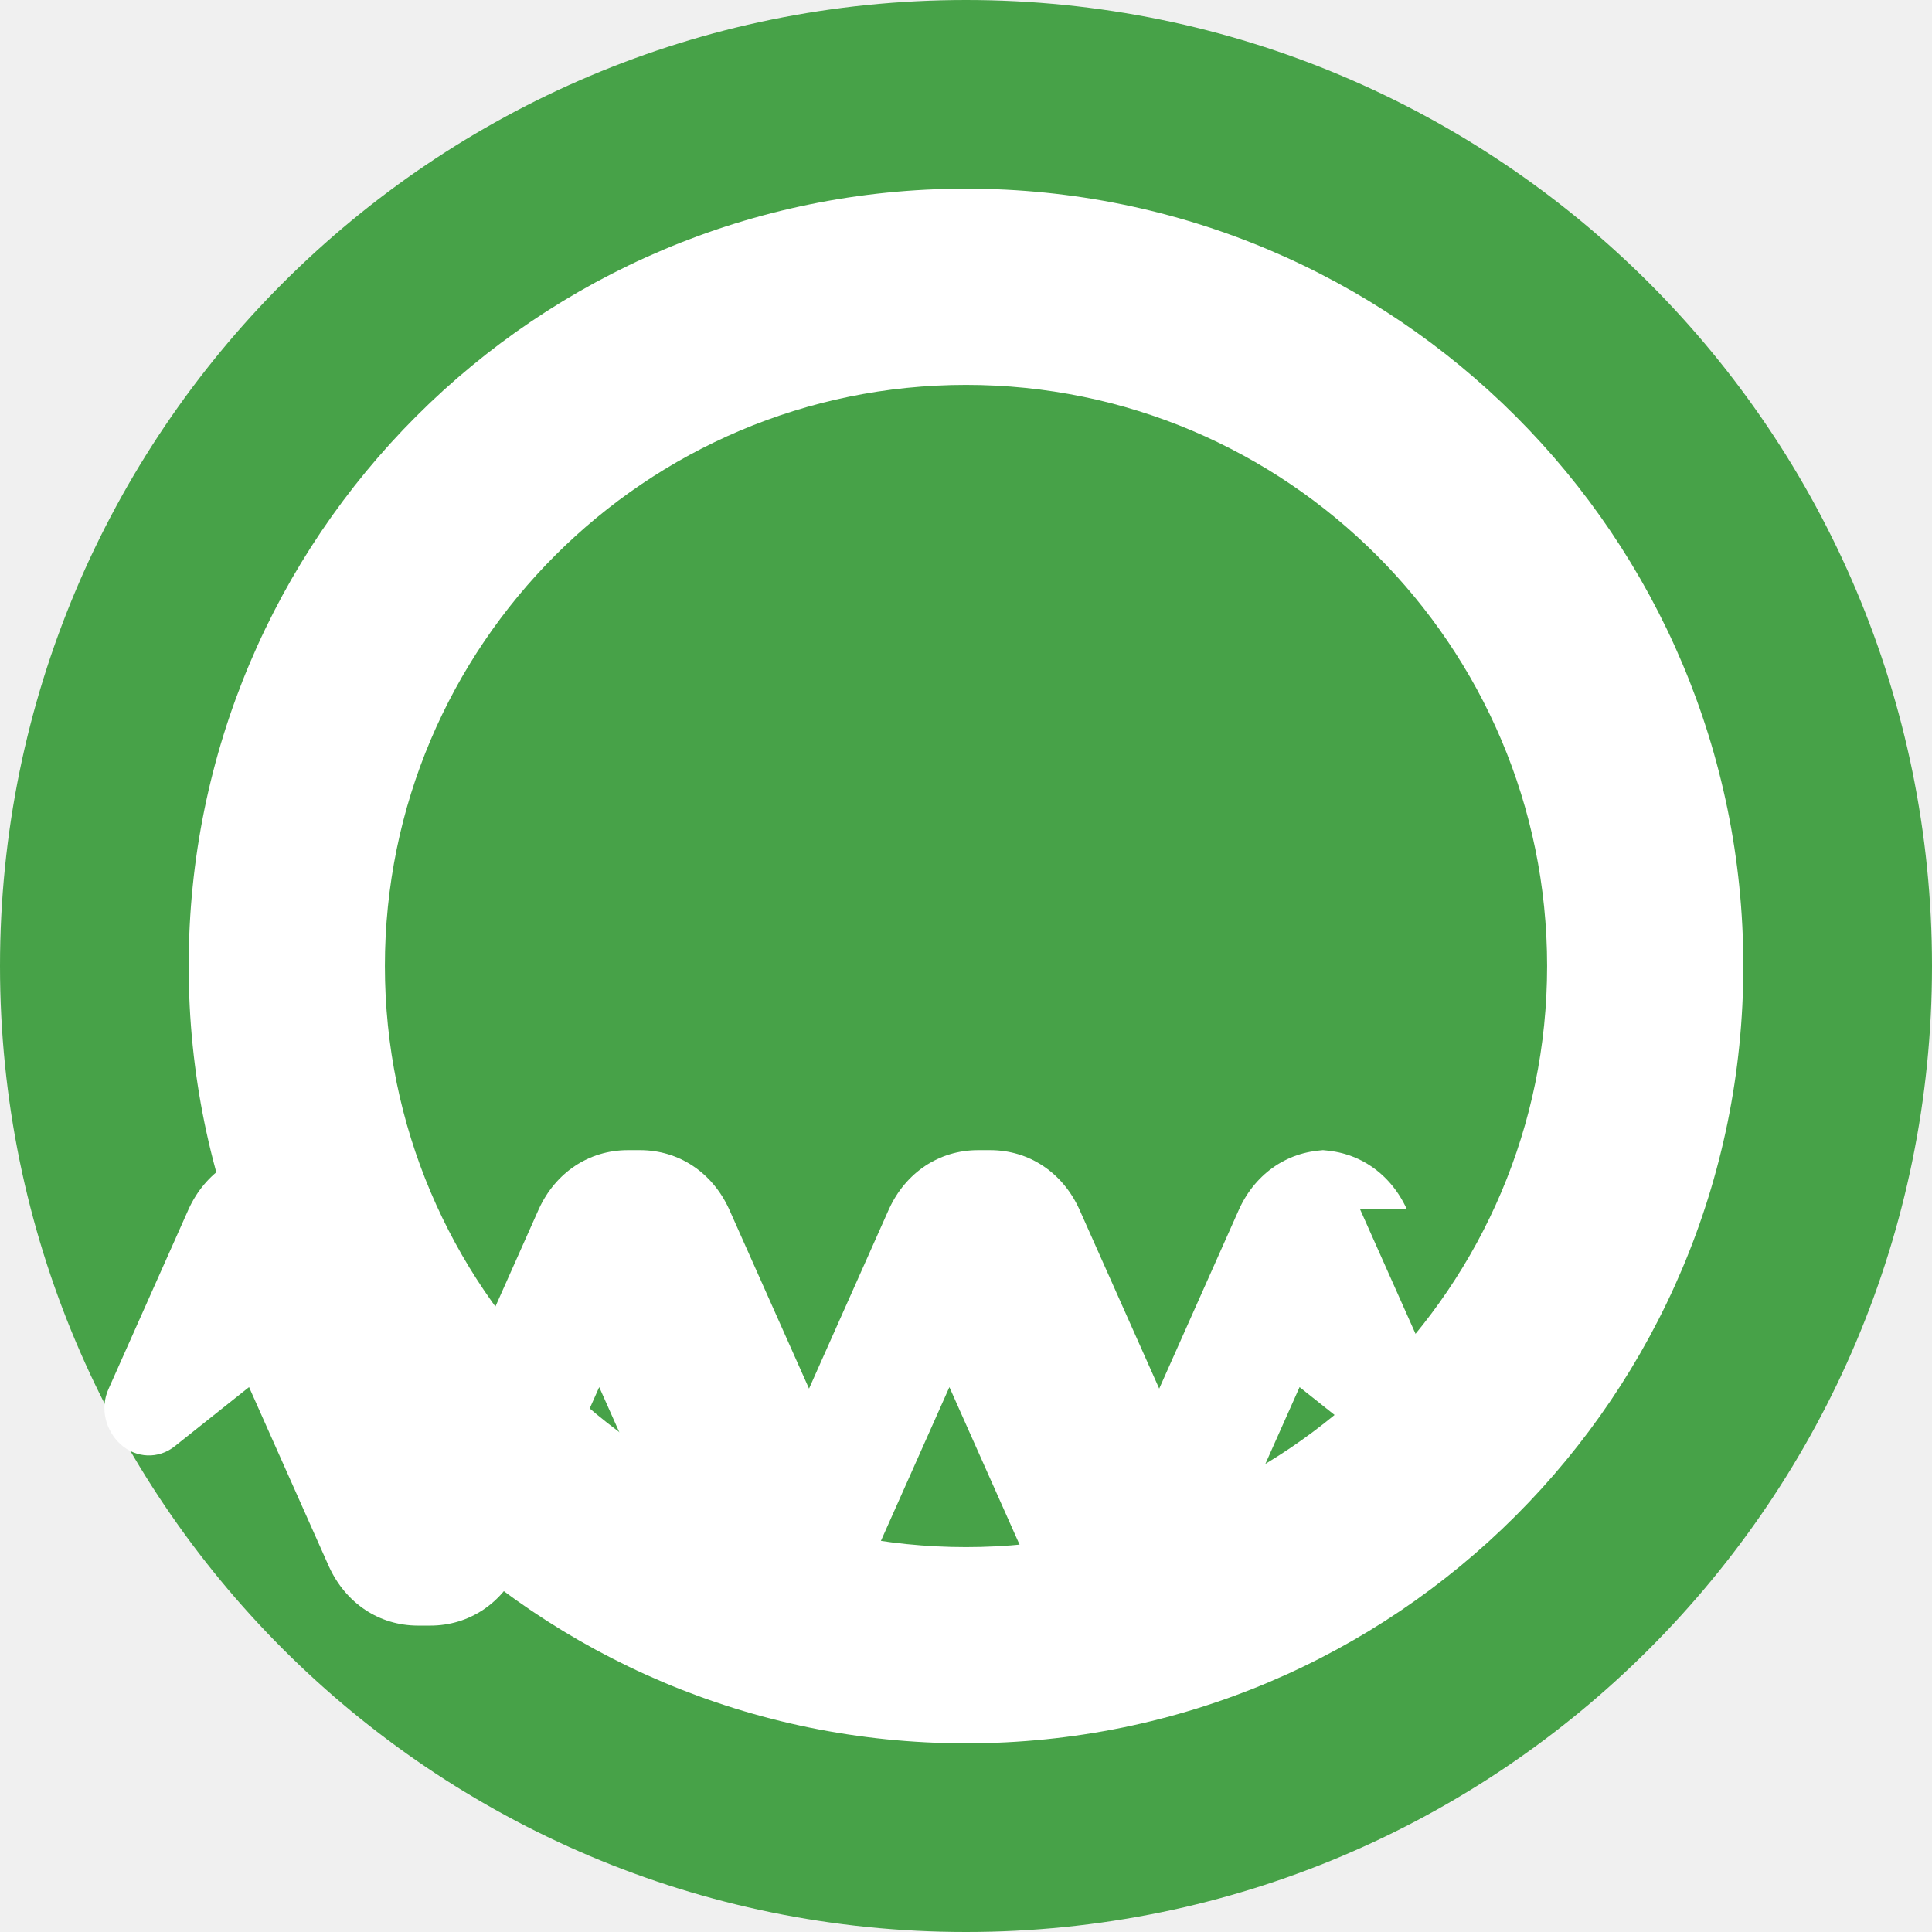
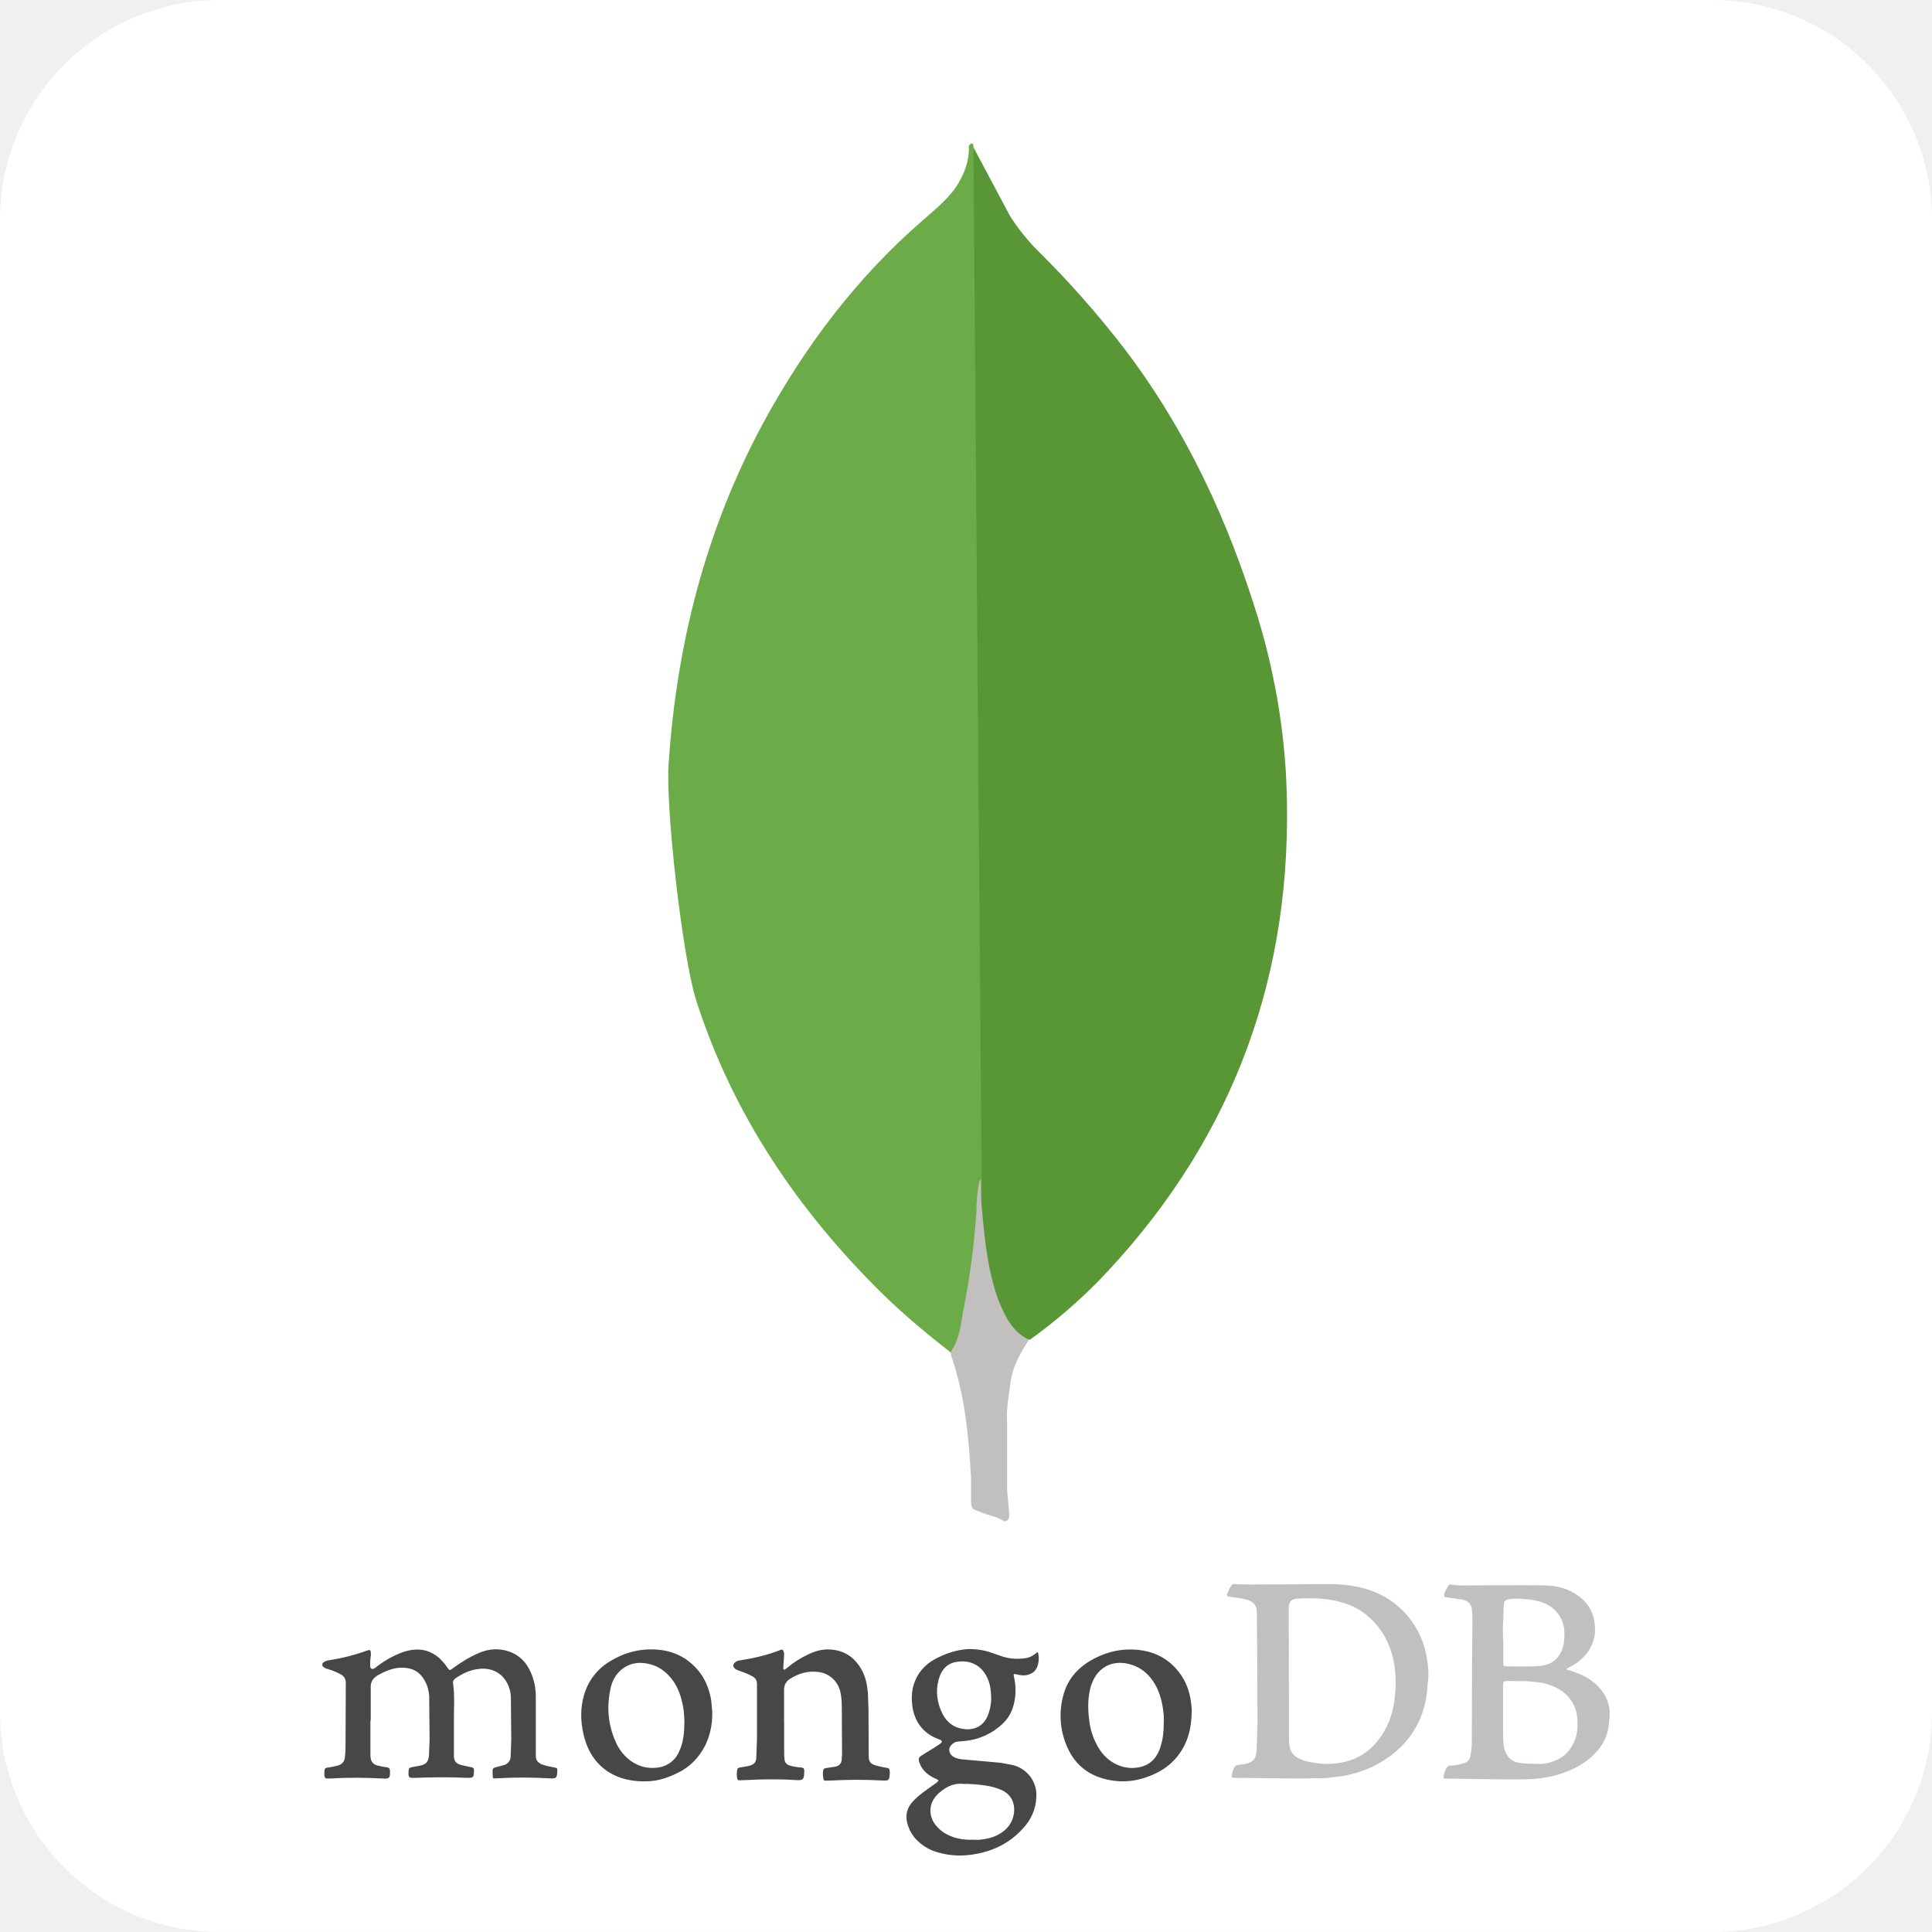
- <svg xmlns="http://www.w3.org/2000/svg" viewBox="0 0 128 128">
-   <path fill="#47A248" d="M64 0c35.346 0 64 28.654 64 64s-28.654 64-64 64S0 99.346 0 64 28.654 0 64 0z" />
-   <path fill="#fff" d="M64 12.5c28.456 0 51.5 23.044 51.5 51.5S92.456 115.5 64 115.5 12.5 92.456 12.5 64 35.544 12.5 64 12.5z" />
-   <path fill="#47A248" d="M64 25.5c21.23 0 38.5 17.27 38.5 38.5S85.23 102.5 64 102.5 25.5 85.23 25.5 64 42.77 25.5 64 25.5z" />
-   <path fill="#fff" d="M93.2 80.1c-1.1-2.4-3.3-3.9-5.9-3.9H88c-2.6 0-4.8 1.5-5.9 3.9L76.8 92l-5.3-11.9c-1.1-2.4-3.3-3.9-5.9-3.9h-.8c-2.6 0-4.8 1.5-5.9 3.9L53.6 92l-5.3-11.9c-1.1-2.4-3.3-3.9-5.9-3.9h-.8c-2.6 0-4.8 1.5-5.9 3.9L30.4 92l-5.3-11.9c-1.1-2.4-3.3-3.9-5.9-3.9h-.8c-2.6 0-4.8 1.5-5.9 3.9L7.2 92c-.6 1.3-.2 2.8.8 3.7 1 .9 2.5 1 3.6.1l4.9-3.9 5.3 11.9c1.1 2.4 3.3 3.9 5.9 3.9h.8c2.6 0 4.8-1.5 5.9-3.9l5.3-11.9 5.3 11.9c1.1 2.4 3.3 3.9 5.9 3.9h.8c2.6 0 4.8-1.5 5.9-3.9l5.3-11.9 5.3 11.9c1.1 2.4 3.3 3.9 5.9 3.9h.8c2.6 0 4.8-1.5 5.9-3.9l5.3-11.9 4.9 3.9c1.1.9 2.6.8 3.6-.1 1-.9 1.4-2.4.8-3.7l-5.3-11.9z" />
+ <svg xmlns="http://www.w3.org/2000/svg" viewBox="0 0 2500.1 2500" width="2500" height="2500">
+   <path d="M2215.6 2500H284.4C127.3 2500 0 2372.7 0 2215.6V284.4C0 127.3 127.3 0 284.4 0h1931.3c157 0 284.4 127.3 284.4 284.4v1931.3c-.1 157-127.4 284.3-284.5 284.3z" fill="#fff" />
+   <path d="M1259.6 190.4l47.6 89.4c10.7 16.5 22.3 31.1 35.9 44.7 40 39.5 77.3 81.7 111.6 126.3 80.6 105.8 135 223.4 173.8 350.6 23.3 77.6 35.9 157.4 36.9 237.9 3.9 240.9-78.7 447.7-245.1 619.6-27 27.2-56.3 52.3-87.5 74.7-16.5 0-24.3-12.6-31.1-24.3-12.4-21.6-20.6-45.3-24.3-69.9-5.9-29.2-9.7-58.3-7.8-88.3v-13.6c-1.3-3.1-15.8-1340.2-10-1347.1z" fill="#599636" />
+   <path d="M1259.6 187.5c-1.9-3.9-3.9-1-5.9 1 1 19.5-5.9 36.9-16.5 53.5-11.7 16.5-27.2 29.2-42.8 42.8-86.3 74.7-154.3 165.1-208.7 266.1C913.2 686.8 875.9 832.5 865.4 986c-4.8 55.3 17.5 250.5 35 306.8 47.6 149.6 133 274.9 243.8 383.6 27.2 26.2 56.3 50.5 86.3 73.9 8.8 0 9.7-7.8 11.7-13.6 3.9-12.4 6.8-25 8.8-37.8l19.5-145.6z" fill="#6cac48" />
+   <path d="M1307.2 1792.6c1.9-22.3 12.6-40.7 24.3-59.2-11.7-4.8-20.4-14.5-27.2-25.2-5.9-10.2-10.7-20.9-14.5-32.1-13.6-40.7-16.5-83.6-20.4-125.2v-25.2c-4.8 3.9-5.9 36.9-5.9 41.8-2.8 44.1-8.7 87.8-17.5 131.1-2.9 17.5-4.8 35-15.6 50.5 0 1.9 0 3.9 1 6.8 17.5 51.5 22.3 103.9 25.2 157.4v19.5c0 23.3-1 18.4 18.4 26.2 7.8 2.9 16.5 3.9 24.3 9.7 5.9 0 6.8-4.8 6.8-8.8l-2.9-32.1v-89.4c-.9-15.6 2-31.1 4-45.8z" fill="#c2bfbf" />
+   <path d="M479.33 2226.45v43.194c0 1.736 0 3.472.307 5.106.51 5.106 3.676 8.271 8.27 9.7 4.29 1.124 8.68 1.94 13.071 2.553 2.553.307 3.37 1.43 3.676 4.187.306 9.7-.51 10.824-9.905 10.211-21.852-1.123-43.806-1.43-65.658 0h-2.042c-6.842.307-7.352-.306-7.352-7.148 0-1.123.306-2.552.306-3.676 0-2.042 1.43-3.165 3.37-3.165 4.595-.51 8.781-1.736 13.07-2.553 5.922-1.43 9.394-5.105 9.905-11.13.817-6.535.817-13.377.817-19.912l.306-76.176c.204-4.493-2.246-8.68-6.229-10.824-5.105-2.859-10.62-5.105-16.236-6.841-1.736-.51-3.37-.817-4.799-1.736-4.187-2.042-4.289-5.719-.306-7.965 1.43-.817 3.165-1.43 4.799-1.736a260.072 260.072 0 0 0 50.546-12.764c3.37-1.123 4.288-.817 4.595 2.553.306 2.042 0 4.595-.307 6.535-.51 3.676-.51 7.352-.51 10.824 0 1.43.306 2.86 1.736 3.676s2.859 0 4.186-.817c5.923-4.595 11.948-8.782 18.483-12.458 9.394-5.105 19.299-9.7 30.123-11.13 13.07-1.736 24.405 1.736 34.412 10.211 4.084 3.676 7.76 7.863 10.824 12.458 2.859 4.187 3.165 4.289 6.841 1.43 10.824-7.965 22.159-15.01 34.412-20.219 12.764-5.412 25.834-6.228 38.905-1.736 13.377 4.8 22.465 14.194 27.877 26.958 4.595 10.211 6.535 20.831 6.535 31.86v76.175c0 5.106 2.042 8.271 7.148 10.824 5.412 2.042 11.334 3.165 17.052 4.289 3.676.817 3.676.817 3.676 4.595-.51 9.394-1.43 9.905-10.517 9.394a588.168 588.168 0 0 0-68.415 0c-4.595.306-4.595.306-4.8-4.289v-1.43c-.306-7.658-.306-7.658 7.148-9.394l7.352-2.042c5.106-1.225 8.782-5.82 8.782-11.13l.817-21.342-.51-55.65c-.205-5.004-1.226-9.906-3.166-14.5-7.148-17.36-22.771-23.589-37.782-21.853-11.334 1.123-21.341 5.719-30.736 12.254-2.042 1.43-3.37 3.165-3.165 5.922 2.553 18.176.817 36.352 1.123 54.528v39.518c0 7.148 2.86 10.517 9.7 12.253l13.071 2.86c2.042.306 3.166 1.123 3.166 3.37v2.041c-.307 7.965-.817 8.271-8.782 8.271-22.771-1.123-45.44-.816-67.905 0-7.658.307-8.27-.51-7.965-8.27.307-4.596.817-4.8 5.106-5.719l9.394-1.736c8.272-1.736 11.335-4.8 11.948-13.683l.816-19.095-.51-57.08c-.51-7.149-2.042-13.888-5.923-20.423-5.718-10.518-14.602-15.93-26.753-16.44-12.254-.817-22.975 3.676-33.289 9.394-7.148 4.187-10.21 9.088-9.7 17.36v41.457zm535.375 1.737v40.028c0 2.859.205 5.718.511 8.475.204 3.88 3.063 7.148 6.842 7.965 4.901 1.43 9.904 2.246 15.01 2.553 2.86.306 3.37 1.43 3.676 3.676v2.042c-.306 9.905-1.43 11.13-11.13 10.518-21.648-1.43-43.194-1.124-64.74 0l-8.27.306c-1.736 0-2.043-.817-2.553-2.042a29.428 29.428 0 0 1 0-11.947c.306-1.736 1.43-2.043 3.165-2.553 4.187-.51 7.659-1.43 11.641-2.043 7.148-1.735 9.7-4.595 9.905-11.947l.817-23.894v-69.947c0-5.106-2.042-8.271-6.535-10.518-5.106-2.859-10.518-4.799-16.236-6.841-1.736-.51-3.37-1.123-4.8-2.042-3.676-2.553-4.186-6.23-.51-9.088 1.634-1.328 3.574-2.145 5.718-2.247 18.176-2.859 35.842-6.841 52.894-13.683 2.043-.817 2.86-.306 3.676 1.43s1.124 3.676.817 5.718l-.817 13.377c0 1.736-.816 4.186.511 4.799 1.736 1.123 2.86-1.43 4.289-2.042a123.8 123.8 0 0 1 27.57-17.564c8.782-4.186 17.87-6.841 28.081-6.228 19.095 1.123 32.676 10.823 41.458 27.57 4.595 8.782 6.535 18.482 7.352 28.387l.817 20.831.306 62.8c.306 4.799 2.042 7.964 6.842 9.7a98.384 98.384 0 0 0 15.316 3.676c4.595.51 4.8 1.43 5.106 5.718v1.43c-.51 9.7-1.123 9.905-10.824 9.394a600.917 600.917 0 0 0-63.616 0c-2.86.306-5.718 0-8.271.306-1.736 0-2.86-.306-3.166-2.042-.51-3.676-1.123-7.352-.306-11.334.306-1.736 1.123-2.553 3.166-2.86l13.07-2.042c4.595-1.123 7.148-4.186 7.658-8.27l.511-7.965-.306-59.43c0-6.841-.307-13.683-1.736-20.422-3.37-14.602-14.5-24.916-29.51-26.448-13.071-1.43-24.916 2.043-35.842 9.088-5.412 3.37-7.659 8.272-7.659 14.194v42.887c0-.817 0-.817.307-.817z" fill="#47474a" />
+   <path d="M1846.82 2147.824c-3.166-20.729-10.824-39.21-24.201-55.447-11.641-14.295-26.652-25.426-43.806-32.37-17.87-7.351-36.965-9.7-56.264-10.21-7.965-.307-116.51 1.429-124.475 0-2.043-.307-3.37.306-4.595 2.042-1.43 2.042-2.86 4.288-3.676 6.535-3.37 7.658-3.37 7.148 4.799 8.27 6.841 1.124 13.377 1.737 19.912 3.677 5.922 2.042 10.211 5.412 11.64 11.947.511 3.166 1.124 103.134 1.124 149.697l-1.123 33.289c-.307 2.552-.511 5.105-1.43 7.352-1.123 3.37-3.166 6.229-6.535 7.658-3.778 1.736-7.76 2.86-11.947 3.166-7.659.816-8.782 1.123-11.335 9.7l-.817 3.166c-.51 3.676-.306 4.288 3.37 4.288l84.957.817 33.29-.51 22.974-2.86c26.141-4.799 49.423-15.623 69.335-32.982 11.334-10.007 20.626-22.158 27.264-35.841 7.964-15.93 11.334-33.289 12.253-50.852 1.532-10.11 1.021-20.32-.715-30.532zm-41.152 40.335c-1.123 18.176-4.8 35.841-14.193 51.669-11.948 20.728-29 35.228-52.588 40.334-10.212 2.042-20.423 3.165-31.145 1.736-7.658-.817-15.01-1.736-22.158-4.289-12.764-4.595-17.36-12.458-17.563-24.915l-.307-171.345c0-10.211 4.595-12.458 11.947-12.764 11.13-.817 22.465-.51 33.493.51 11.845 1.124 23.384 3.983 34.412 8.272 8.17 3.37 15.725 8.067 22.465 13.887 15.317 13.07 25.528 29.51 31.144 48.81 4.595 15.623 5.412 31.552 4.595 47.482zm277.337 27.876c0-1.736 0-3.165-.306-4.799-2.553-15.623-10.824-27.57-23.588-36.658-8.271-5.923-17.563-9.905-27.264-12.764-1.736-.51-3.165-1.124-4.8-1.43.307-1.43 1.124-1.736 2.043-2.042 5.718-2.86 11.13-5.923 15.93-10.211 8.781-7.352 14.602-16.44 17.563-27.57 1.736-5.923 1.736-11.948 1.123-18.177-.919-14.806-8.577-28.387-20.729-36.964-13.07-9.701-28.387-13.683-44.316-13.888-30.736-.51-61.676 0-92.31 0-8.782 0-17.563.51-26.753-.817-1.736-.306-4.187-.816-5.412 1.124-2.043 3.676-4.596 7.352-5.412 11.64-.307 2.043.306 3.166 2.552 3.37l19.606 2.86c7.658 1.123 13.07 5.411 13.683 12.253.51 4.697.817 9.496.817 14.193l-.51 53.099-.307 105.074c0 6.228-.817 12.253-2.042 18.482-.613 4.084-3.472 7.352-7.352 8.475-5.719 1.736-11.13 3.37-17.053 3.37-3.268-.306-6.331 1.736-7.352 4.8-1.123 2.552-2.042 5.411-2.553 7.964-.51 3.37.306 4.595 3.676 4.187 2.553-.307 96.292 2.042 113.958.306 10.517-1.123 20.83-2.553 31.246-5.718 17.87-5.719 34.412-13.888 47.482-27.877 10.824-11.335 17.053-25.018 17.564-40.947.816-3.676.816-7.352.816-11.335zm-137.851-116.51l.817-22.77c0-4.29 1.735-6.23 5.922-7.149 6.842-1.43 13.683-.817 20.423-.51 6.841.51 13.376 1.43 20.218 3.37 12.458 3.675 22.158 10.823 27.877 22.77 2.552 5.412 3.982 11.335 3.982 17.36.306 7.964-.306 15.623-3.37 23.281-4.8 10.518-12.458 17.36-23.588 19.3-11.13 2.042-42.58 1.123-47.482 1.123-4.289 0-4.595-.51-4.595-4.8v-26.753c-.715-8.271-.715-16.644-.306-25.018zm92.31 152.862c-4.8 12.764-13.684 21.648-26.141 26.448-6.842 2.552-13.684 4.186-20.831 3.676-8.782-.307-17.564 0-26.448-1.736-11.947-2.553-17.359-13.888-18.176-22.159-1.43-14.5-.51-29.306-.816-40.028v-37.475c0-4.595.51-5.923 5.412-5.923l26.753.307 18.176 2.042c12.764 2.86 24.405 7.658 33.493 17.563 7.352 7.965 11.334 17.564 12.253 28.081.817 9.905.307 19.606-3.37 29z" fill="#c2bfbf" />
+   <path d="M1315.529 2166.817l7.352 1.123c7.964.307 17.359-2.552 20.218-13.683a29.258 29.258 0 0 0 0-16.235c-1.736 0-2.553 1.43-3.37 2.042-4.288 3.37-9.088 5.412-14.193 5.922-10.212 1.124-20.423.51-30.43-3.165l-13.887-4.8c-9.7-3.165-19.912-4.492-30.123-3.982-14.5 1.123-28.081 5.923-40.947 12.764-13.683 7.352-23.282 18.483-27.877 33.493-2.553 8.782-2.86 17.87-1.736 26.958 2.86 20.729 13.683 35.228 32.982 42.887 1.124.306 2.043.817 3.166 1.123 2.553 1.43 2.859 2.86.51 4.8l-7.147 4.799-17.053 10.517c-4.289 2.553-4.8 4.595-3.37 9.088 1.736 5.31 4.8 10.007 9.088 13.683 3.88 3.37 8.271 6.025 13.07 7.965 3.166 1.43 3.166 2.042.307 4.595l-16.236 11.641c-5.412 4.187-10.824 8.271-15.317 13.683a27.922 27.922 0 0 0-6.842 25.528c2.145 9.905 7.25 18.789 14.807 25.528a59.6 59.6 0 0 0 26.14 14.194c15.93 4.595 32.37 4.8 48.606 1.736 23.282-4.289 43.704-14.602 59.634-32.063 11.13-11.641 17.563-25.324 18.176-41.56 1.327-19.504-11.743-36.965-30.736-41.458l-15.317-2.859-46.87-4.187c-5.105-.306-10.21-1.123-14.5-3.676-5.411-3.37-6.841-9.905-3.37-14.193 2.554-3.166 5.72-5.106 9.701-5.412l9.088-.817a82.347 82.347 0 0 0 47.993-21.852 50.514 50.514 0 0 0 14.5-24.2c3.37-12.254 3.37-24.916.51-37.374-.816-3.165-.51-3.37 3.37-2.86zm-69.641 141.528c1.736.306 3.37 0 5.106 0 11.947.51 24.2 1.43 35.841 4.595 3.778 1.123 7.556 2.553 11.13 4.289 11.335 6.229 15.623 17.053 14.194 28.693-1.736 12.764-8.782 21.852-19.912 27.877-7.352 4.187-15.623 5.923-24.2 6.842-3.166.306-5.923 0-9.089 0-9.905.306-19.605-.817-29-4.8-6.535-2.553-11.947-6.229-16.746-11.334-9.905-9.905-14.602-28.081.306-42.887 9.088-8.476 19.3-14.398 32.37-13.275zm32.472-88.634c-5.923 15.011-19.095 19.606-32.064 17.564-11.947-1.736-20.728-8.271-26.447-19.095-7.352-14.5-9.394-29.51-5.105-45.134 3.165-11.64 10.21-20.422 22.77-22.465 15.93-2.859 31.145 2.86 39.212 18.789 4.187 7.658 5.922 17.053 5.922 30.43-.306 5.411-1.43 12.764-4.288 19.911zm-358.006-19.4c-2.553-15.318-8.271-29.307-18.79-40.948-15.622-17.36-35.534-24.915-57.999-25.018-19.605-.306-38.088 5.412-54.528 15.624-16.236 9.7-28.08 25.221-33.289 43.5-4.799 16.44-4.595 33.288-.816 50.035 9.904 44.93 44.623 64.228 86.08 61.37 12.254-.818 23.895-4.8 34.923-10.212 16.44-7.658 28.387-19.912 36.658-36.046 6.535-13.376 9.394-27.57 9.088-43.806zm-40.335 63.105c-4.186 13.07-15.623 22.464-29.306 23.894-12.458 1.736-24.2-1.43-34.616-8.782-7.556-5.616-13.683-12.866-17.87-21.341-11.64-23.895-13.683-48.81-7.658-74.44 1.94-7.965 6.024-15.113 11.947-20.73 10.517-9.7 22.771-11.946 36.352-9.087 13.07 2.86 22.975 9.905 31.144 20.729s11.947 23.281 14.194 36.352c1.123 6.535 1.123 13.376 1.43 17.563 0 13.683-1.124 24.916-5.413 35.842zm661.178-60.757c-2.042-16.44-8.271-31.553-19.912-44.01-15.317-16.747-35.229-23.895-57.387-24.201-19.095-.307-36.658 5.105-52.894 14.5-18.176 10.823-30.736 26.14-35.535 46.87-5.719 22.668-3.37 46.562 6.841 67.598 9.394 19.911 25.324 32.676 46.36 38.394 23.28 6.229 45.44 3.37 67.087-7.148 18.789-9.088 32.063-23.282 39.824-42.58 4.595-11.335 6.229-23.589 6.535-37.783.204-2.552-.408-7.147-.919-11.64zm-39.211 57.08c-4.595 15.317-14.194 25.324-30.43 27.57-11.947 1.737-23.281-1.122-33.493-7.964-8.781-5.922-15.01-13.887-19.605-23.282-5.106-9.904-7.965-20.422-9.088-31.246-1.736-13.377-1.736-26.447 1.43-39.824.612-2.655 1.43-5.208 2.552-7.658 7.965-19.912 25.528-29 46.36-24.405 13.887 3.165 24.404 10.824 32.369 22.465 7.658 11.334 11.334 23.894 13.07 37.373.817 5.412 1.124 11.13.817 15.93 0 11.13-.817 21.34-4.186 31.246z" fill="#47474a" />
</svg>
